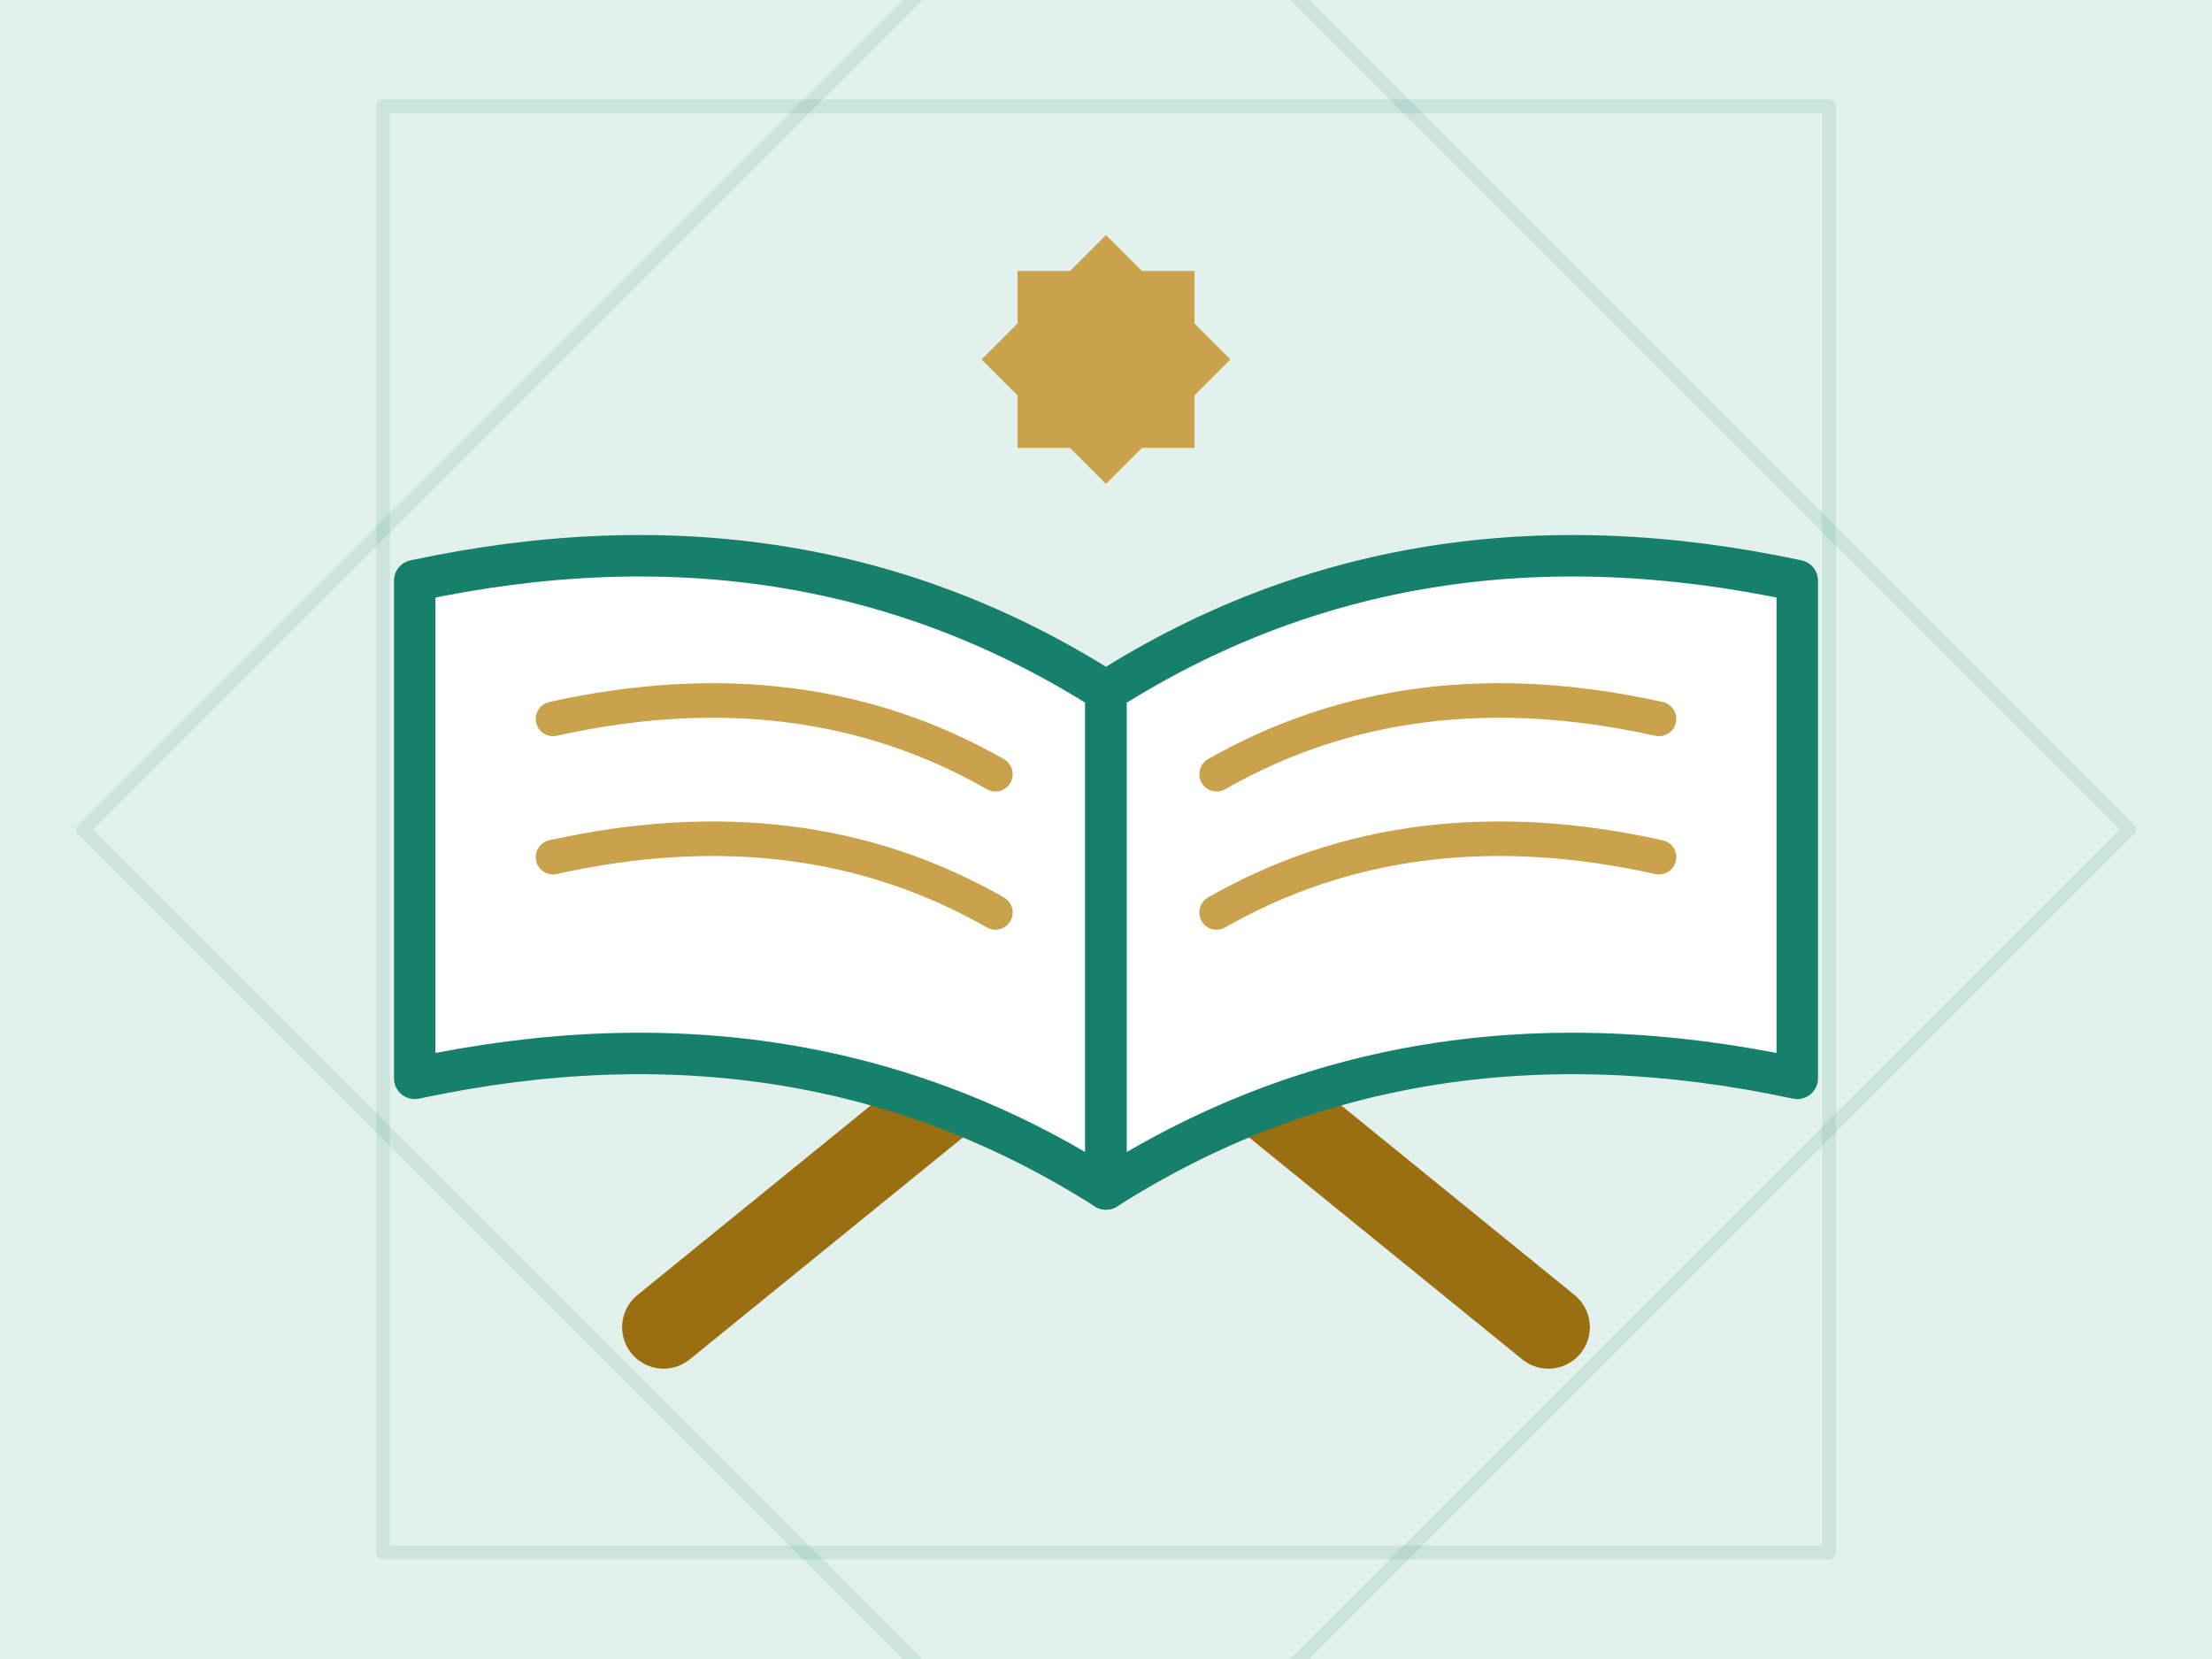
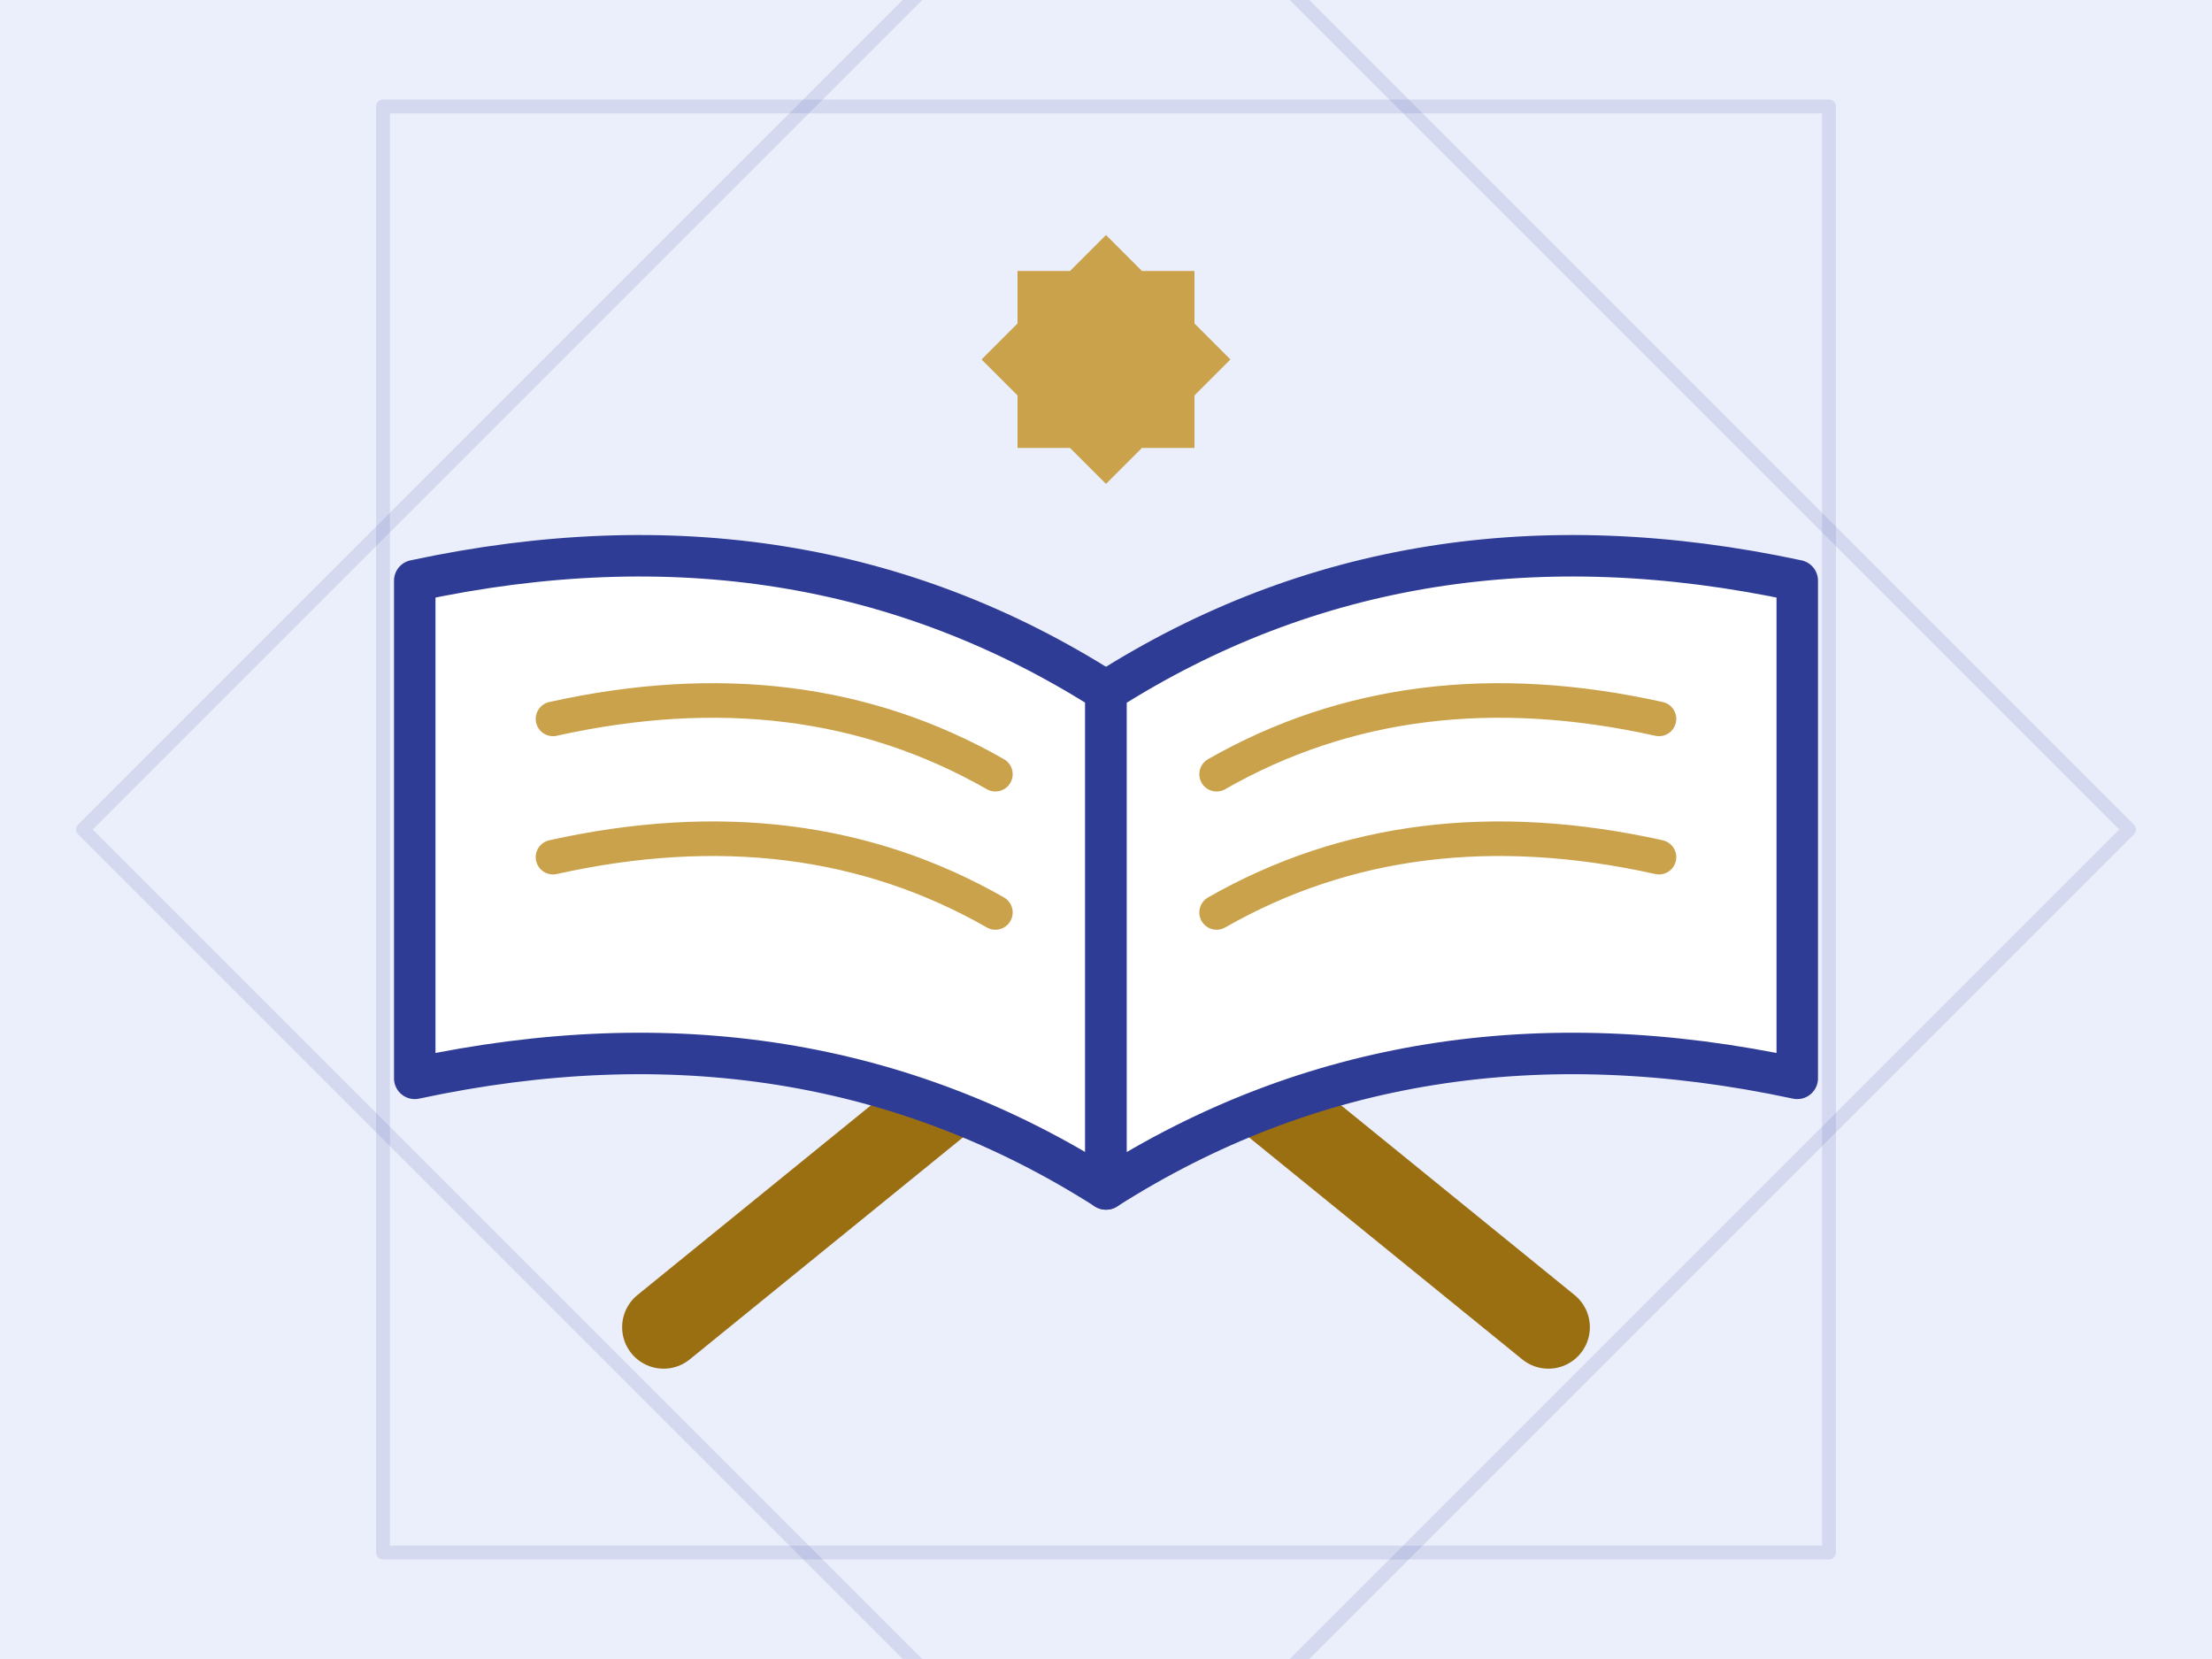
<svg xmlns="http://www.w3.org/2000/svg" viewBox="0 0 160 120">
-   <rect width="160" height="120" fill="#E3F1EC" />
-   <polygon points="154.0,60.0 80.0,134.0 6.0,60.0 80.0,-14.0" fill="none" stroke="#17806A" stroke-width="1" opacity="0.12" stroke-linejoin="round" />
-   <polygon points="132.3,112.3 27.7,112.3 27.7,7.7 132.3,7.7" fill="none" stroke="#17806A" stroke-width="1" opacity="0.12" stroke-linejoin="round" />
+   <rect width="160" height="120" fill="#EBEEFB" />
+   <polygon points="154.0,60.0 80.0,134.0 6.0,60.0 80.0,-14.0" fill="none" stroke="#2E3C96" stroke-width="1" opacity="0.12" stroke-linejoin="round" />
+   <polygon points="132.3,112.3 27.7,112.3 27.7,7.7 132.3,7.7" fill="none" stroke="#2E3C96" stroke-width="1" opacity="0.12" stroke-linejoin="round" />
  <path d="M48 96L112 44M112 96L48 44" stroke="#9A6F12" stroke-width="6" stroke-linecap="round" />
-   <path d="M80 50Q58 36 30 42V78Q58 72 80 86Z" fill="#FFFFFF" stroke="#17806A" stroke-width="3" stroke-linejoin="round" />
-   <path d="M80 50Q102 36 130 42V78Q102 72 80 86Z" fill="#FFFFFF" stroke="#17806A" stroke-width="3" stroke-linejoin="round" />
+   <path d="M80 50Q58 36 30 42V78Q58 72 80 86Z" fill="#FFFFFF" stroke="#2E3C96" stroke-width="3" stroke-linejoin="round" />
+   <path d="M80 50Q102 36 130 42V78Q102 72 80 86Z" fill="#FFFFFF" stroke="#2E3C96" stroke-width="3" stroke-linejoin="round" />
  <path d="M40 52Q58 48 72 56M40 62Q58 58 72 66M88 56Q102 48 120 52M88 66Q102 58 120 62" stroke="#C9A24B" stroke-width="2.5" fill="none" stroke-linecap="round" />
  <polygon points="80.0,17.0 82.6,19.6 86.4,19.6 86.4,23.4 89.0,26.0 86.4,28.6 86.4,32.4 82.6,32.4 80.0,35.0 77.4,32.4 73.6,32.4 73.6,28.6 71.0,26.0 73.6,23.4 73.6,19.6 77.4,19.6" fill="#C9A24B" />
</svg>
